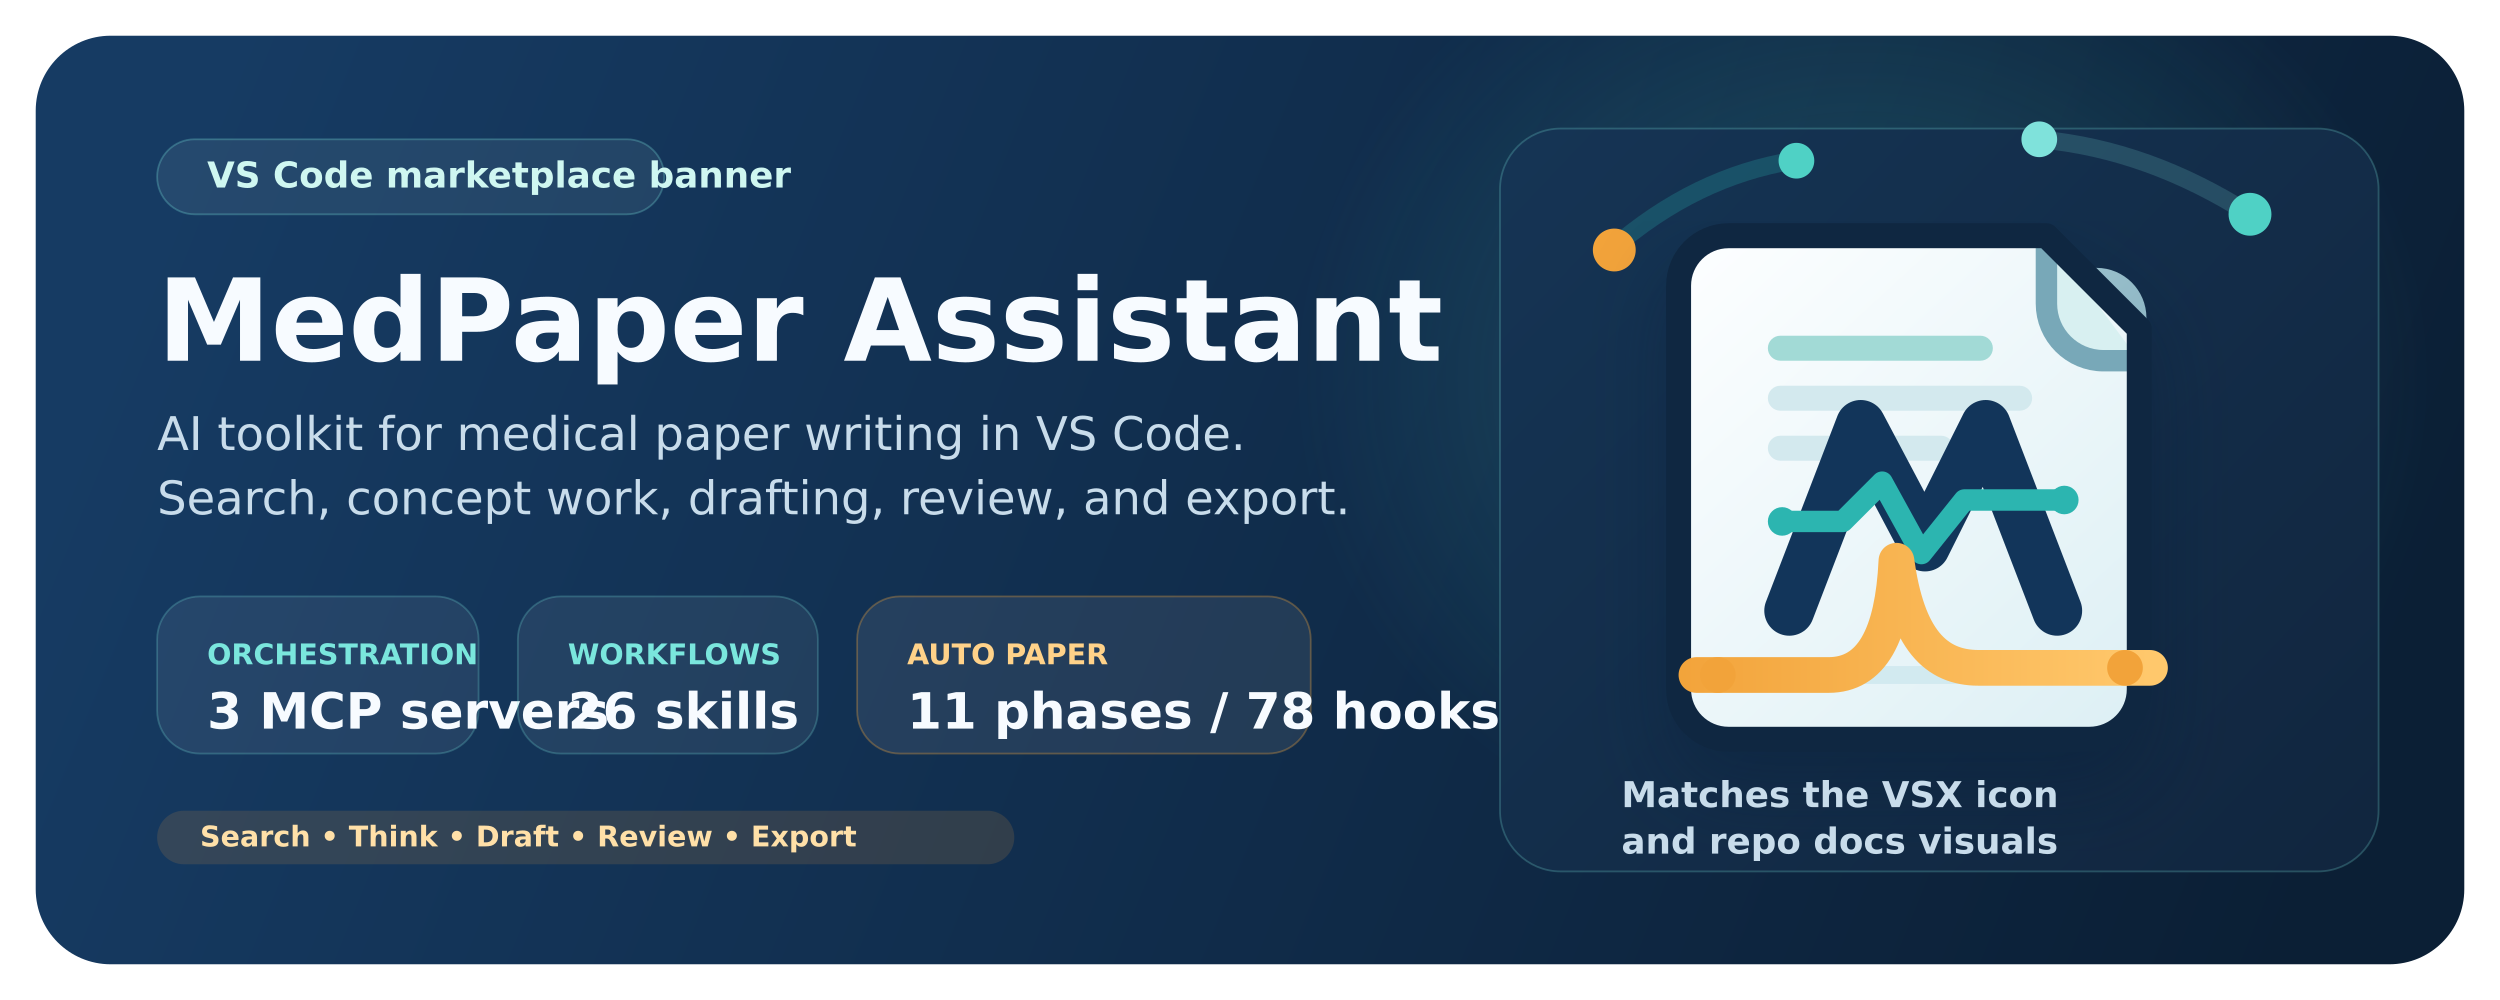
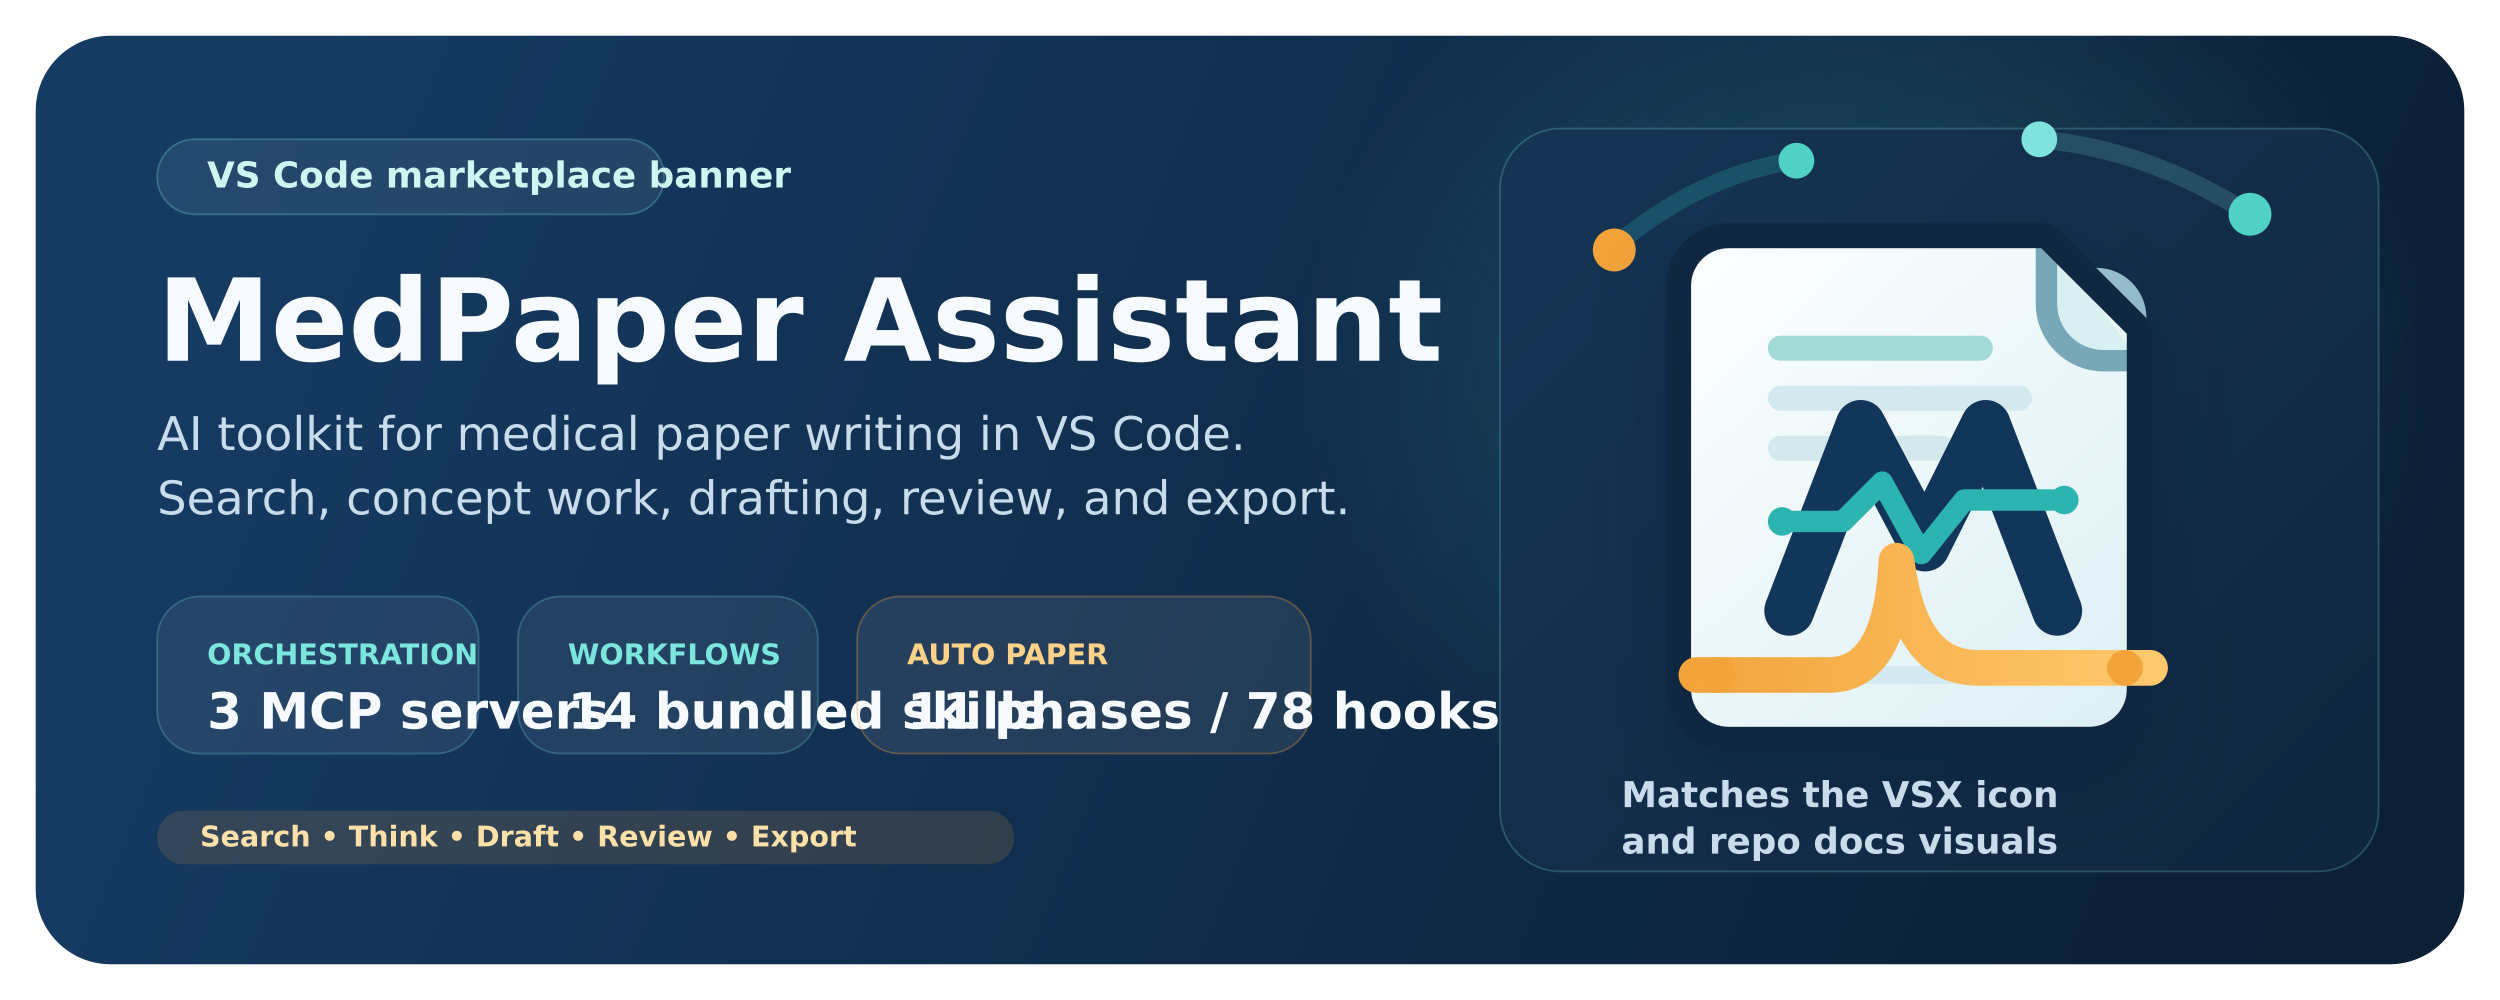
<svg xmlns="http://www.w3.org/2000/svg" width="1400" height="560" viewBox="0 0 1400 560" fill="none">
  <defs>
    <linearGradient id="bg" x1="120" y1="44" x2="1288" y2="516" gradientUnits="userSpaceOnUse">
      <stop offset="0" stop-color="#163B63" />
      <stop offset="1" stop-color="#0B1F35" />
    </linearGradient>
    <radialGradient id="glow" cx="0" cy="0" r="1" gradientUnits="userSpaceOnUse" gradientTransform="translate(1044 212) rotate(90) scale(280 320)">
      <stop offset="0" stop-color="#4FD1C5" stop-opacity="0.24" />
      <stop offset="1" stop-color="#4FD1C5" stop-opacity="0" />
    </radialGradient>
    <linearGradient id="panel" x1="864" y1="72" x2="1302" y2="488" gradientUnits="userSpaceOnUse">
      <stop offset="0" stop-color="#153454" />
      <stop offset="1" stop-color="#11263F" />
    </linearGradient>
    <linearGradient id="paper" x1="944" y1="148" x2="1196" y2="422" gradientUnits="userSpaceOnUse">
      <stop offset="0" stop-color="#FCFEFF" />
      <stop offset="1" stop-color="#DCEFF4" />
    </linearGradient>
    <linearGradient id="paperEdge" x1="930" y1="158" x2="1188" y2="430" gradientUnits="userSpaceOnUse">
      <stop offset="0" stop-color="#B7D5DE" />
      <stop offset="1" stop-color="#6FA0B1" />
    </linearGradient>
    <linearGradient id="accent" x1="936" y1="356" x2="1204" y2="356" gradientUnits="userSpaceOnUse">
      <stop offset="0" stop-color="#F2A33A" />
      <stop offset="1" stop-color="#FFC86C" />
    </linearGradient>
    <filter id="shadow" x="888" y="124" width="360" height="352" filterUnits="userSpaceOnUse" color-interpolation-filters="sRGB">
      <feFlood flood-opacity="0" result="BackgroundImageFix" />
      <feColorMatrix in="SourceAlpha" type="matrix" values="0 0 0 0 0 0 0 0 0 0 0 0 0 0 0 0 0 0 127 0" result="hardAlpha" />
      <feOffset dy="22" />
      <feGaussianBlur stdDeviation="22" />
      <feColorMatrix type="matrix" values="0 0 0 0 0.02 0 0 0 0 0.114 0 0 0 0 0.216 0 0 0 0.32 0" />
      <feBlend mode="normal" in2="BackgroundImageFix" result="effect1_dropShadow_1_1" />
      <feBlend mode="normal" in="SourceGraphic" in2="effect1_dropShadow_1_1" result="shape" />
    </filter>
  </defs>
  <rect x="20" y="20" width="1360" height="520" rx="42" fill="url(#bg)" />
  <rect x="20" y="20" width="1360" height="520" rx="42" fill="url(#glow)" />
  <g font-family="Segoe UI, DejaVu Sans, sans-serif">
    <rect x="88" y="78" width="284" height="42" rx="21" fill="#D7F5F0" fill-opacity="0.08" stroke="#7AE6DD" stroke-opacity="0.28" />
    <text x="116" y="105" fill="#CFF7F1" font-size="20" font-weight="700">VS Code marketplace banner</text>
    <text x="88" y="202" fill="#F7FBFF" font-size="64" font-weight="800">MedPaper Assistant</text>
    <text x="88" y="252" fill="#C8DCEB" font-size="26" font-weight="500">AI toolkit for medical paper writing in VS Code.</text>
    <text x="88" y="288" fill="#C8DCEB" font-size="26" font-weight="500">Search, concept work, drafting, review, and export.</text>
    <rect x="88" y="334" width="180" height="88" rx="24" fill="#F8FCFF" fill-opacity="0.07" stroke="#7AE6DD" stroke-opacity="0.24" />
    <text x="116" y="372" fill="#7AE6DD" font-size="16" font-weight="700">ORCHESTRATION</text>
    <text x="116" y="408" fill="#F7FBFF" font-size="28" font-weight="800">3 MCP servers</text>
    <rect x="290" y="334" width="168" height="88" rx="24" fill="#F8FCFF" fill-opacity="0.07" stroke="#7AE6DD" stroke-opacity="0.24" />
    <text x="318" y="372" fill="#7AE6DD" font-size="16" font-weight="700">WORKFLOWS</text>
-     <text x="318" y="408" fill="#F7FBFF" font-size="28" font-weight="800">26 skills</text>
+     <text x="318" y="408" fill="#F7FBFF" font-size="28" font-weight="800">14 bundled skills</text>
    <rect x="480" y="334" width="254" height="88" rx="24" fill="#FFF4E6" fill-opacity="0.08" stroke="#F2A33A" stroke-opacity="0.32" />
    <text x="508" y="372" fill="#FFD289" font-size="16" font-weight="700">AUTO PAPER</text>
    <text x="508" y="408" fill="#F7FBFF" font-size="28" font-weight="800">11 phases / 78 hooks</text>
    <rect x="88" y="454" width="480" height="30" rx="15" fill="#F2A33A" fill-opacity="0.14" />
    <text x="112" y="474" fill="#FFE0A8" font-size="16" font-weight="700">Search  •  Think  •  Draft  •  Review  •  Export</text>
    <rect x="840" y="72" width="492" height="416" rx="34" fill="url(#panel)" stroke="#7AE6DD" stroke-opacity="0.24" />
    <path d="M902 140C934 112 968 96 1004 90" stroke="#2CB5B0" stroke-opacity="0.24" stroke-width="10" stroke-linecap="round" />
    <path d="M1260 120C1222 96 1184 82 1142 78" stroke="#7FE2DB" stroke-opacity="0.18" stroke-width="10" stroke-linecap="round" />
    <circle cx="904" cy="140" r="12" fill="#F2A33A" />
    <circle cx="1006" cy="90" r="10" fill="#4FD1C5" />
    <circle cx="1142" cy="78" r="10" fill="#7FE2DB" />
    <circle cx="1260" cy="120" r="12" fill="#4FD1C5" />
    <g filter="url(#shadow)">
      <rect x="942" y="164" width="250" height="250" rx="28" fill="#A9C7D1" />
      <rect x="952" y="150" width="250" height="250" rx="28" fill="url(#paperEdge)" />
      <path d="M968 132H1146L1198 184V386C1198 401.464 1185.46 414 1170 414H968C952.536 414 940 401.464 940 386V160C940 144.536 952.536 132 968 132Z" fill="url(#paper)" />
      <path d="M1146 132V170C1146 187.673 1160.33 202 1178 202H1198" fill="#D8F0F1" />
      <path d="M1146 132V170C1146 187.673 1160.33 202 1178 202H1198" stroke="#78A8B8" stroke-width="12" stroke-linejoin="round" />
      <path d="M968 132H1146L1198 184V386C1198 401.464 1185.46 414 1170 414H968C952.536 414 940 401.464 940 386V160C940 144.536 952.536 132 968 132Z" stroke="#0F2741" stroke-width="14" stroke-linejoin="round" />
    </g>
    <rect x="990" y="188" width="126" height="14" rx="7" fill="#A2DAD6" />
    <rect x="990" y="216" width="148" height="14" rx="7" fill="#D3E9EE" />
    <rect x="990" y="244" width="104" height="14" rx="7" fill="#D3E9EE" />
    <path d="M1002 342L1042 238L1078 306L1112 238L1152 342" stroke="#12355A" stroke-width="28" stroke-linecap="round" stroke-linejoin="round" />
    <path d="M998 292H1032L1054 270L1076 310L1100 280H1156" stroke="#2CB5B0" stroke-width="12" stroke-linecap="round" stroke-linejoin="round" />
    <circle cx="998" cy="292" r="8" fill="#2CB5B0" />
    <circle cx="1156" cy="280" r="8" fill="#2CB5B0" />
    <path d="M950 378H1204" stroke="#D2EAF0" stroke-width="10" stroke-linecap="round" />
    <path d="M950 378L1024 378C1048 378 1060 356 1062 314C1068 358 1084 374 1108 374H1204" stroke="url(#accent)" stroke-width="20" stroke-linecap="round" stroke-linejoin="round" />
    <circle cx="962" cy="378" r="10" fill="#F2A33A" />
    <circle cx="1190" cy="374" r="10" fill="#F2A33A" />
    <text x="908" y="452" fill="#C8DCEB" font-size="20" font-weight="600">Matches the VSX icon</text>
    <text x="908" y="478" fill="#C8DCEB" font-size="20" font-weight="600">and repo docs visuals</text>
  </g>
</svg>
